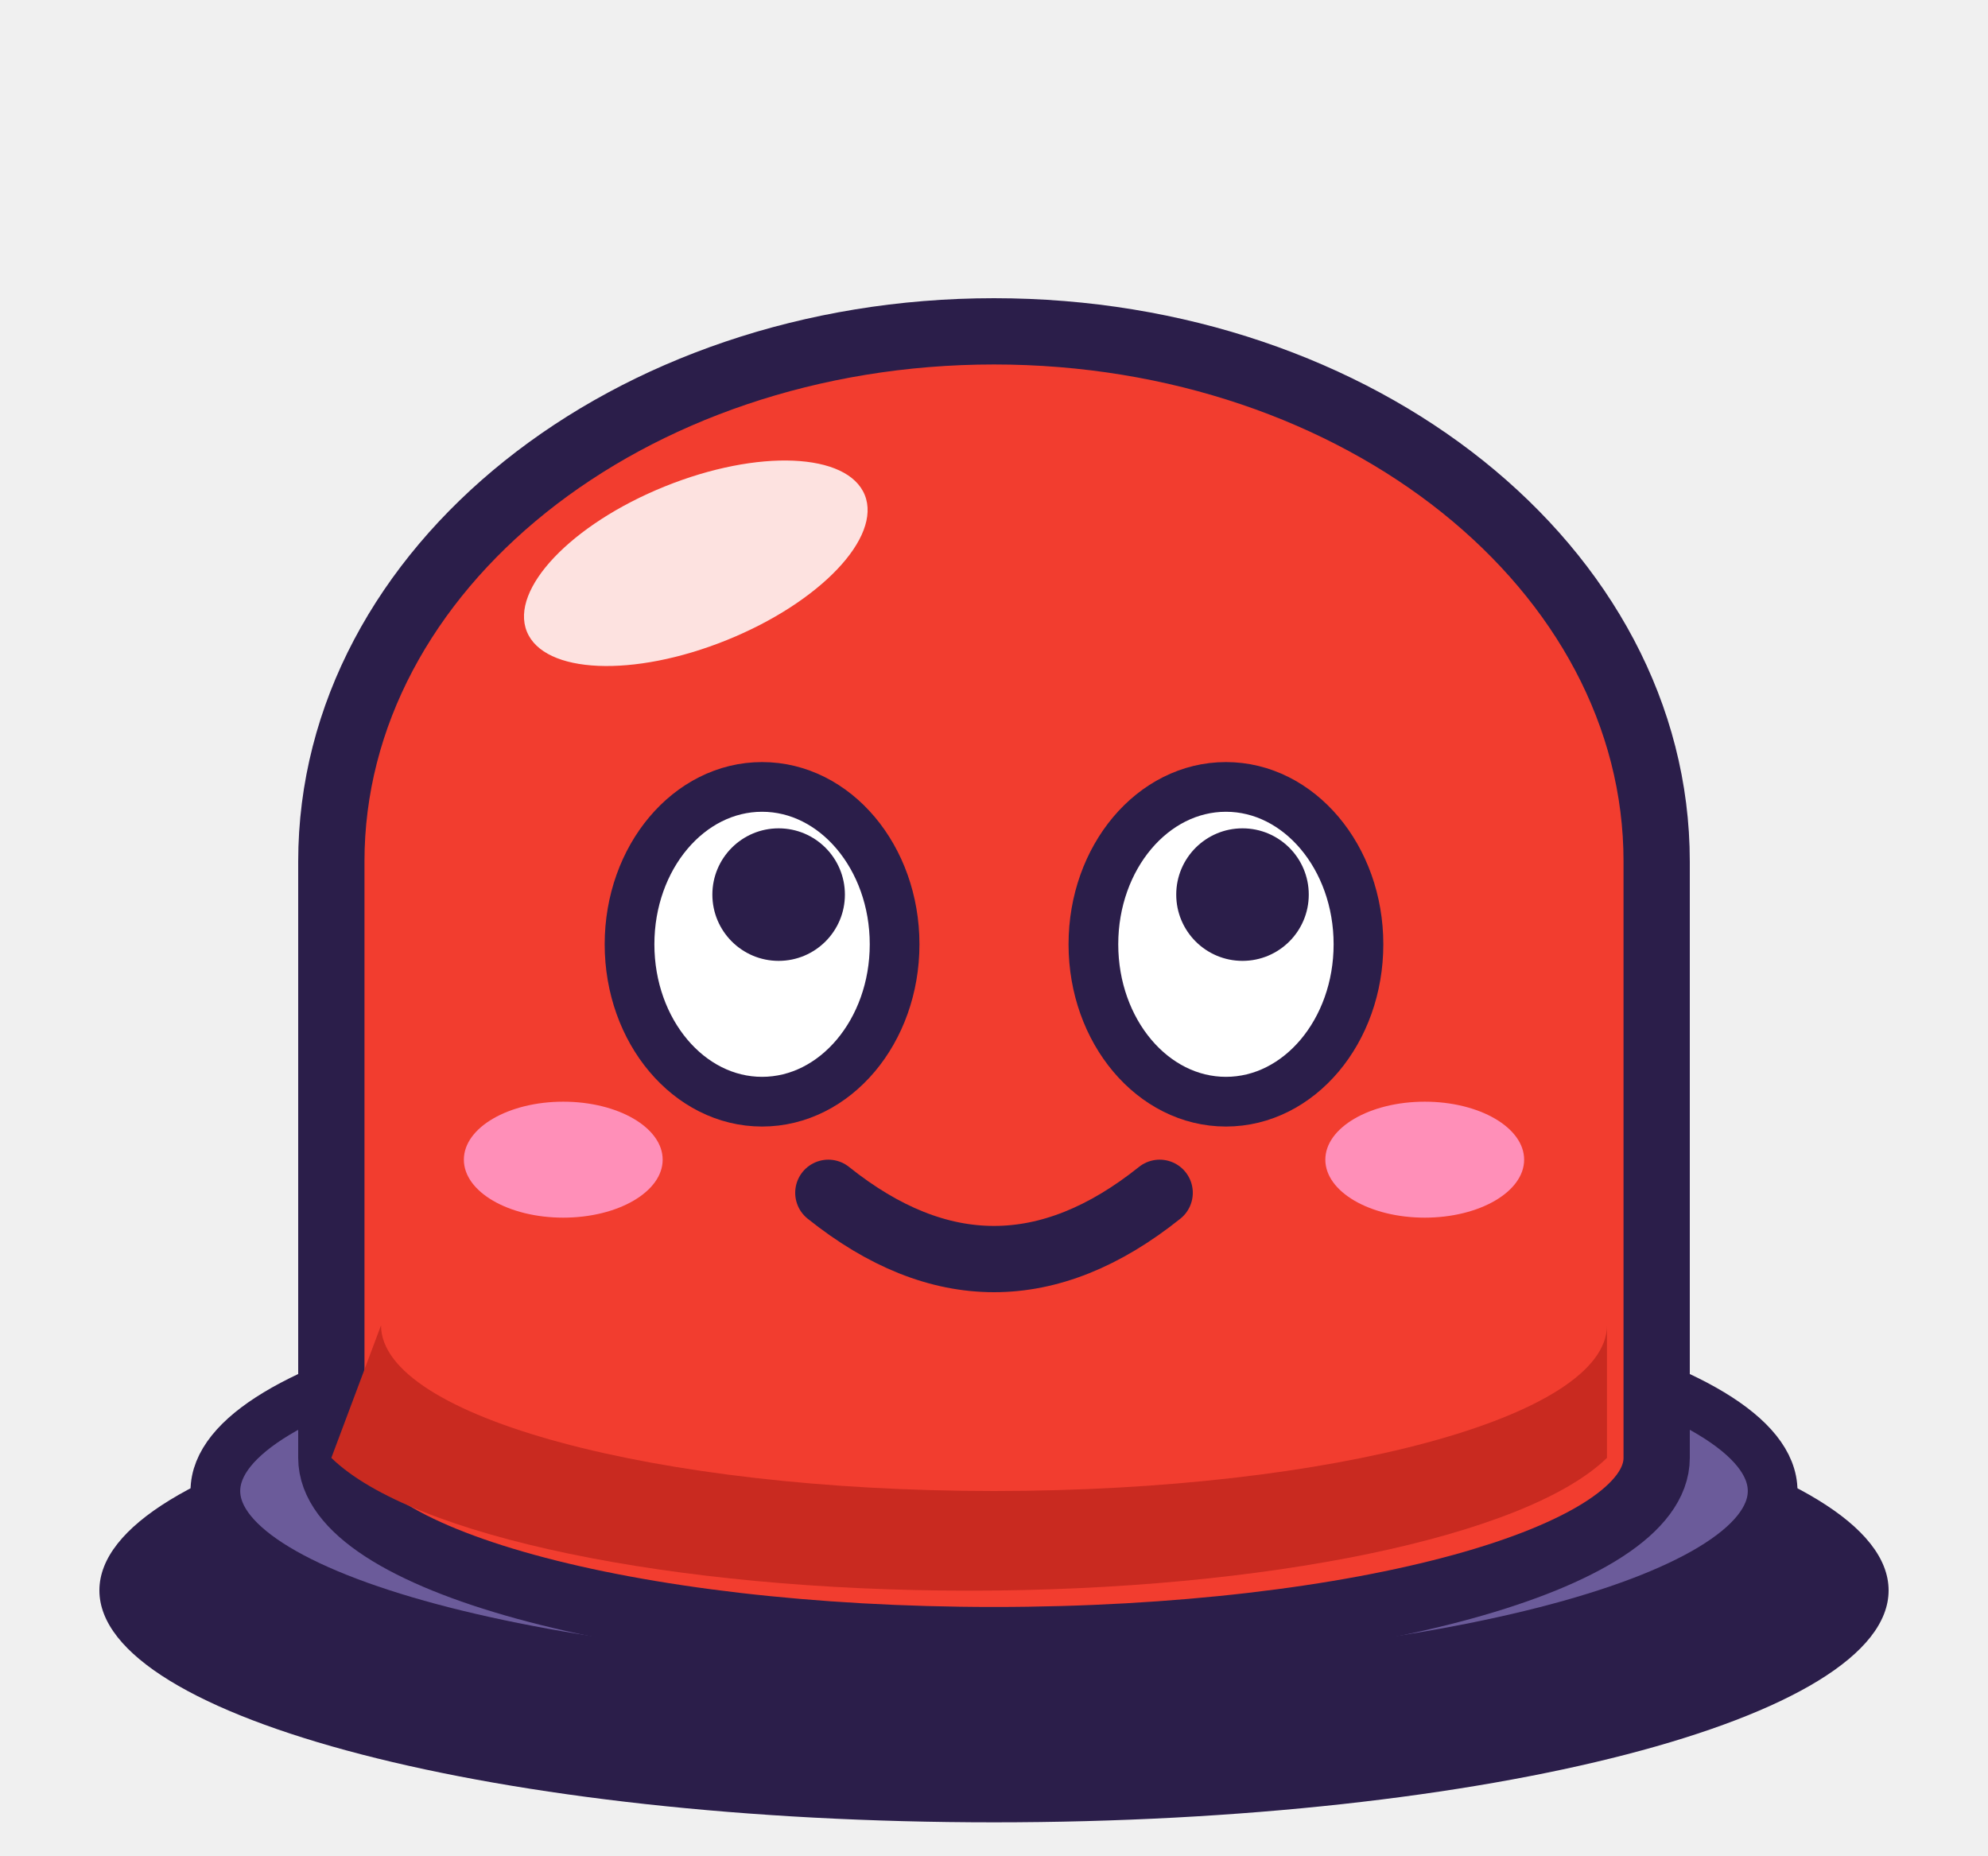
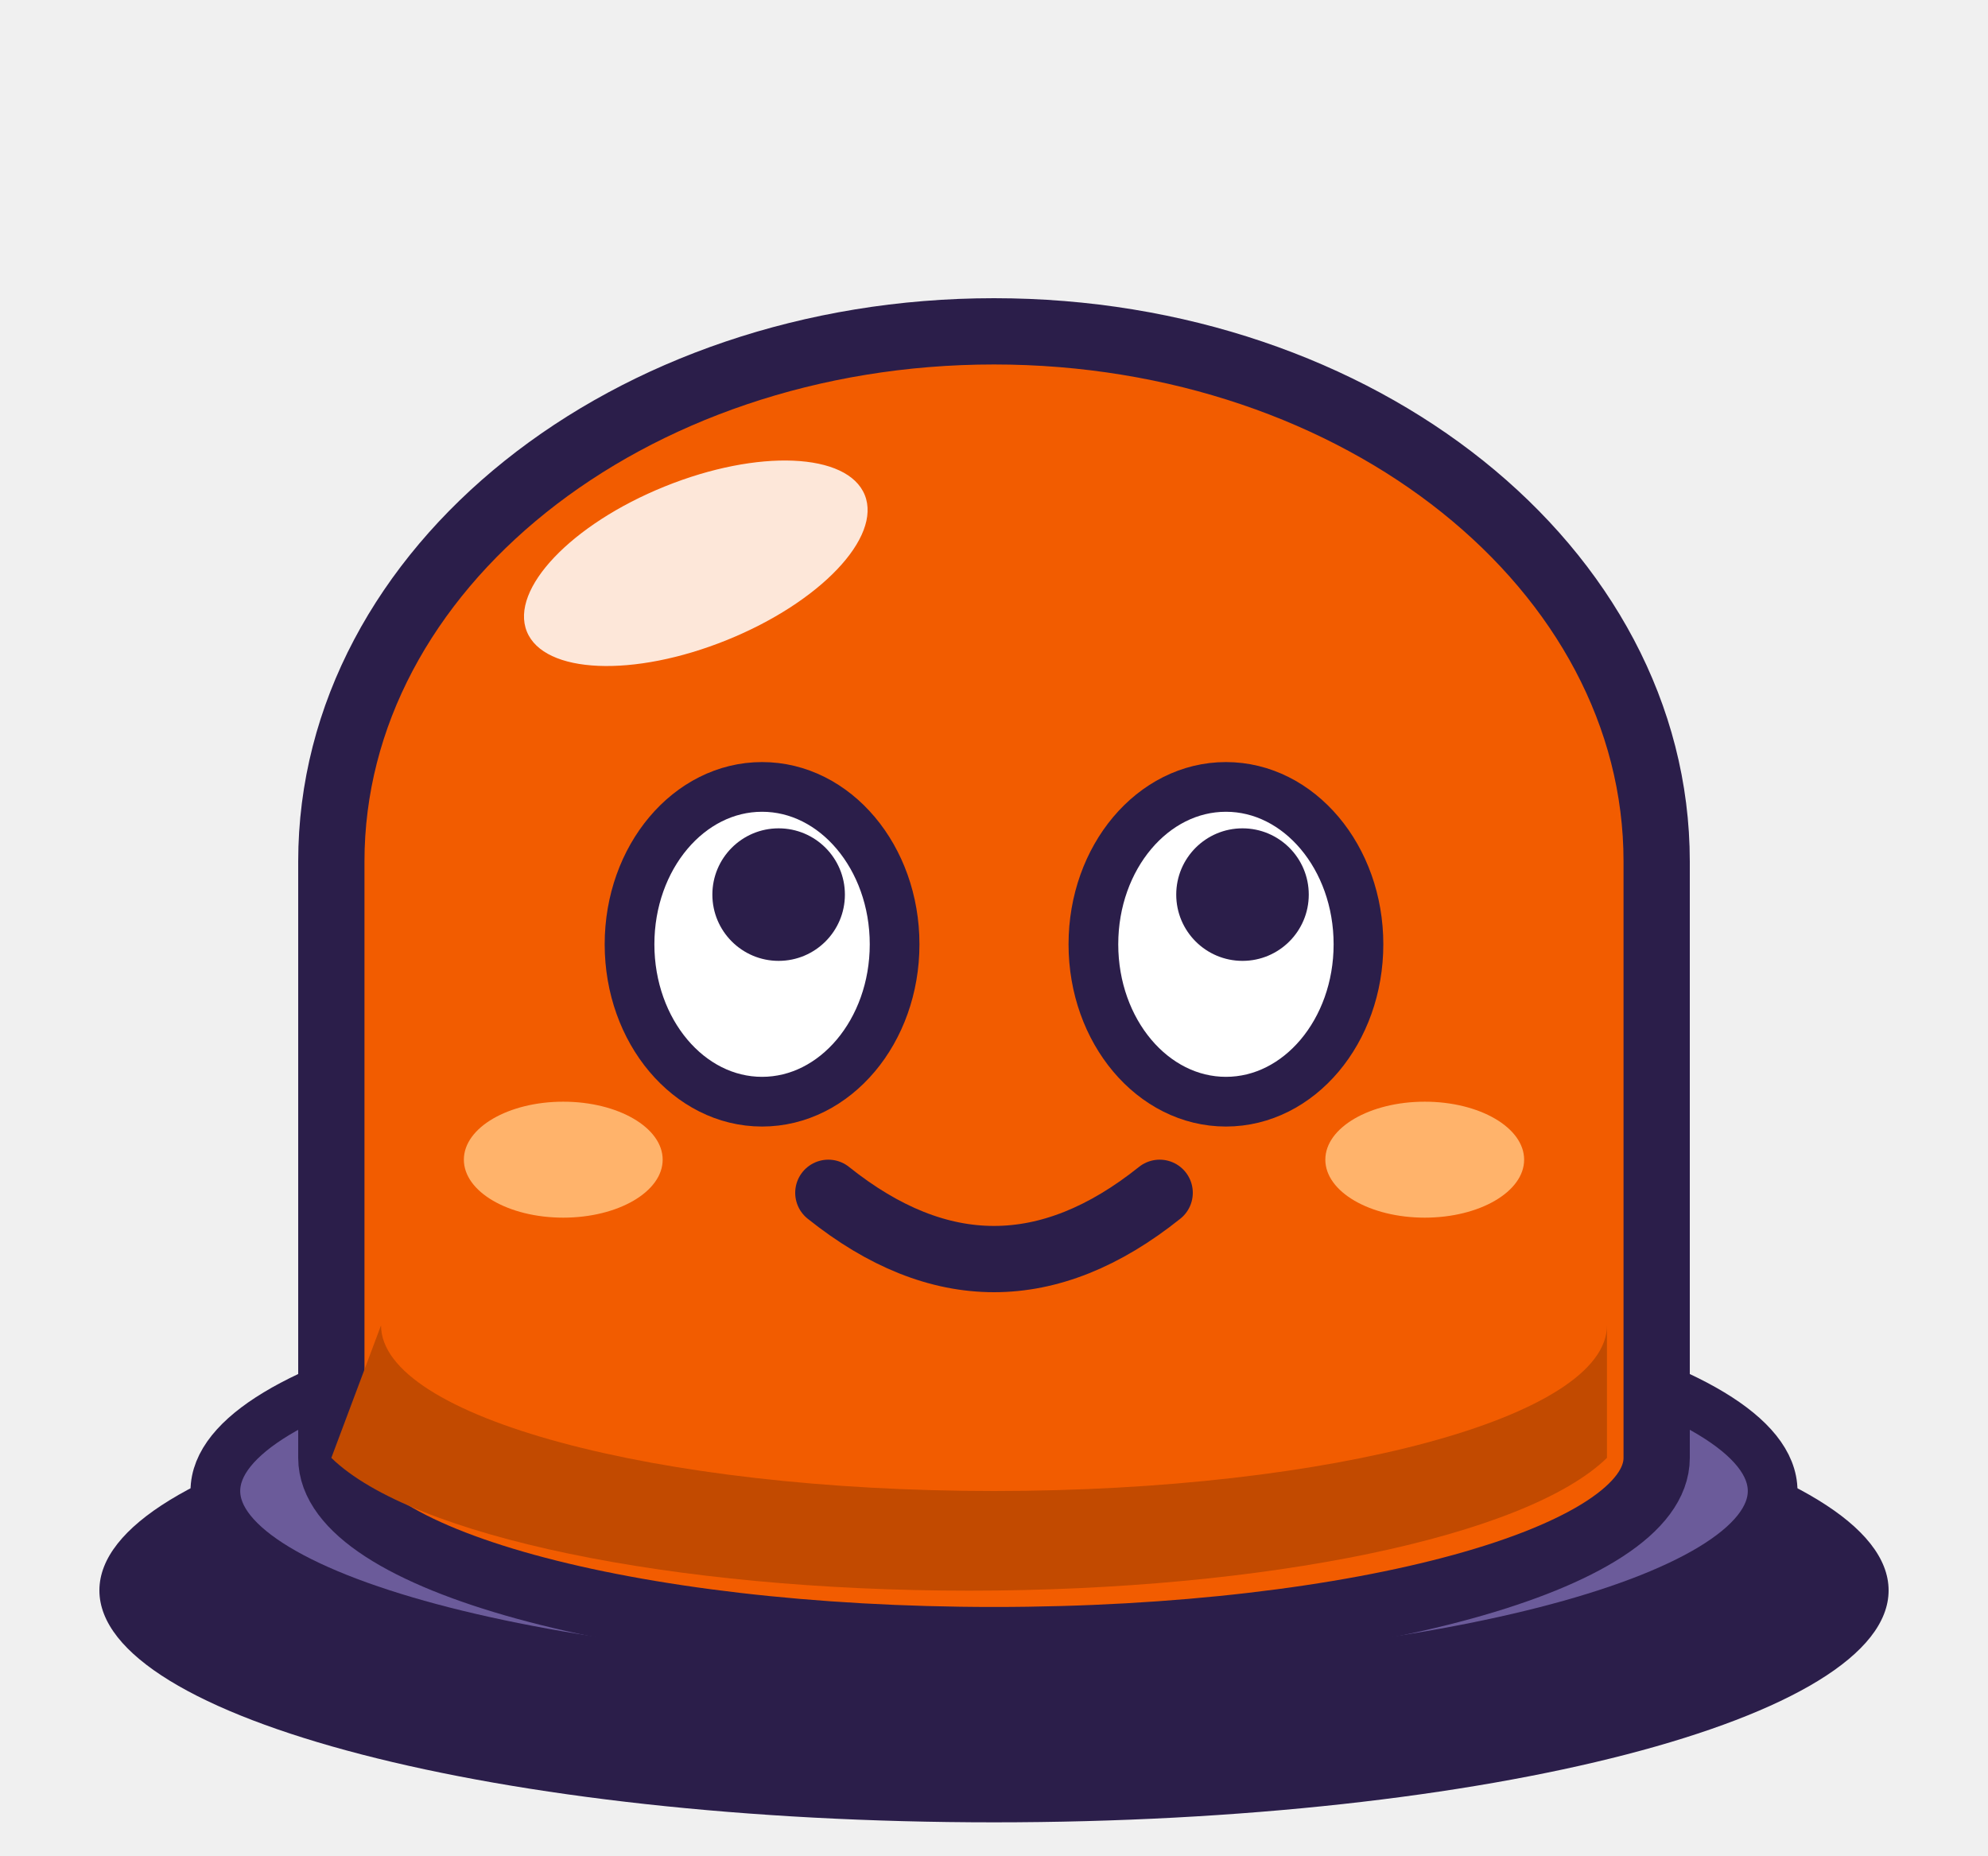
<svg xmlns="http://www.w3.org/2000/svg" viewBox="0 0 120 112" width="120" height="112">
  <ellipse cx="60" cy="96" rx="54" ry="14" fill="#2B1E4A" />
  <ellipse cx="60" cy="90" rx="47" ry="12" fill="#6B5B9A" stroke="#2B1E4A" stroke-width="3" />
-   <path d="M20 88V52a40 32 0 0 1 80 0v36a40 11 0 0 1-80 0z" fill="#F23D2F" stroke="#2B1E4A" stroke-width="4" stroke-linejoin="round" />
-   <path d="M23 80a37 10 0 0 0 74 0v8a40 11 0 0 1-77 0z" fill="#C92A20" />
+   <path d="M20 88V52a40 32 0 0 1 80 0v36a40 11 0 0 1-80 0z" fill="#F25C00" stroke="#2B1E4A" stroke-width="4" stroke-linejoin="round" />
+   <path d="M23 80a37 10 0 0 0 74 0v8a40 11 0 0 1-77 0z" fill="#C24A00" />
  <ellipse cx="42" cy="34" rx="11" ry="5" transform="rotate(-22 42 34)" fill="#FFFFFF" opacity=".85" />
-   <ellipse cx="34" cy="70" rx="6" ry="3.5" fill="#FF8FB8" />
-   <ellipse cx="86" cy="70" rx="6" ry="3.5" fill="#FF8FB8" />
+   <ellipse cx="34" cy="70" rx="6" ry="3.5" fill="#FFB36B" />
+   <ellipse cx="86" cy="70" rx="6" ry="3.5" fill="#FFB36B" />
  <ellipse cx="46" cy="57" rx="8" ry="9.5" fill="#FFFFFF" stroke="#2B1E4A" stroke-width="3" />
  <ellipse cx="74" cy="57" rx="8" ry="9.5" fill="#FFFFFF" stroke="#2B1E4A" stroke-width="3" />
  <circle cx="47" cy="54" r="4" fill="#2B1E4A" />
  <circle cx="75" cy="54" r="4" fill="#2B1E4A" />
  <path d="M50 72q10 8 20 0" fill="none" stroke="#2B1E4A" stroke-width="4" stroke-linecap="round" />
</svg>
